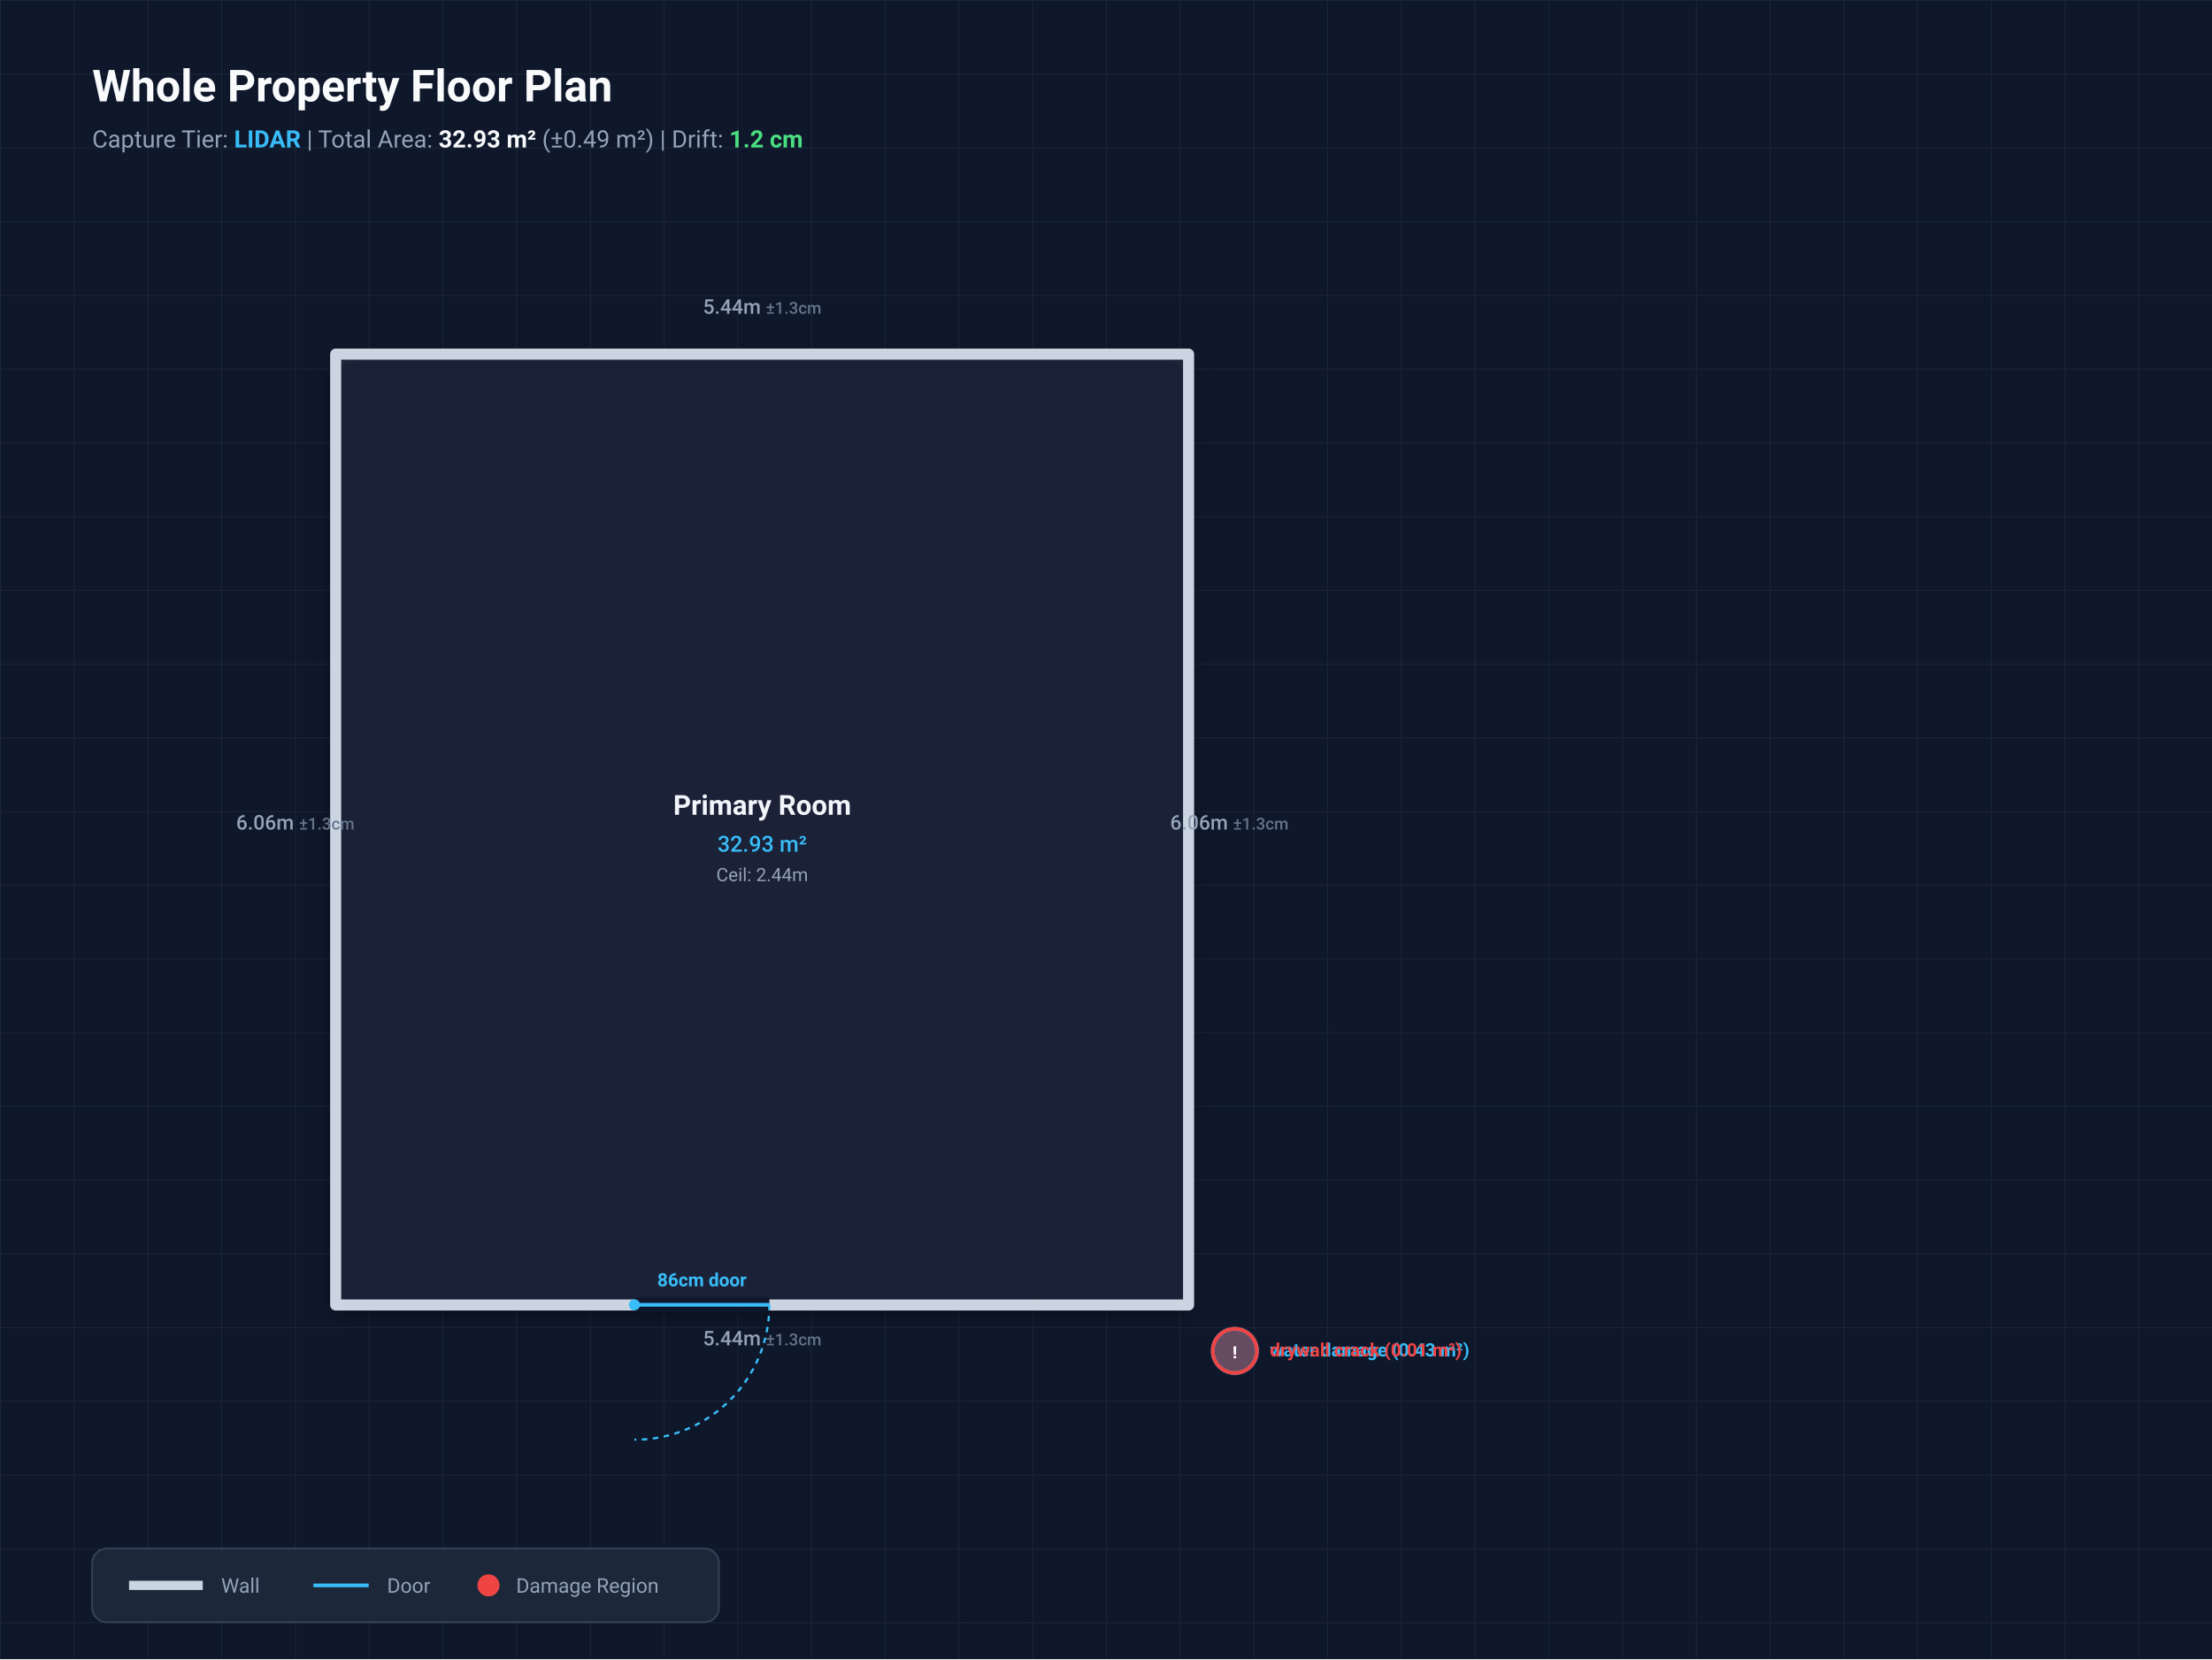
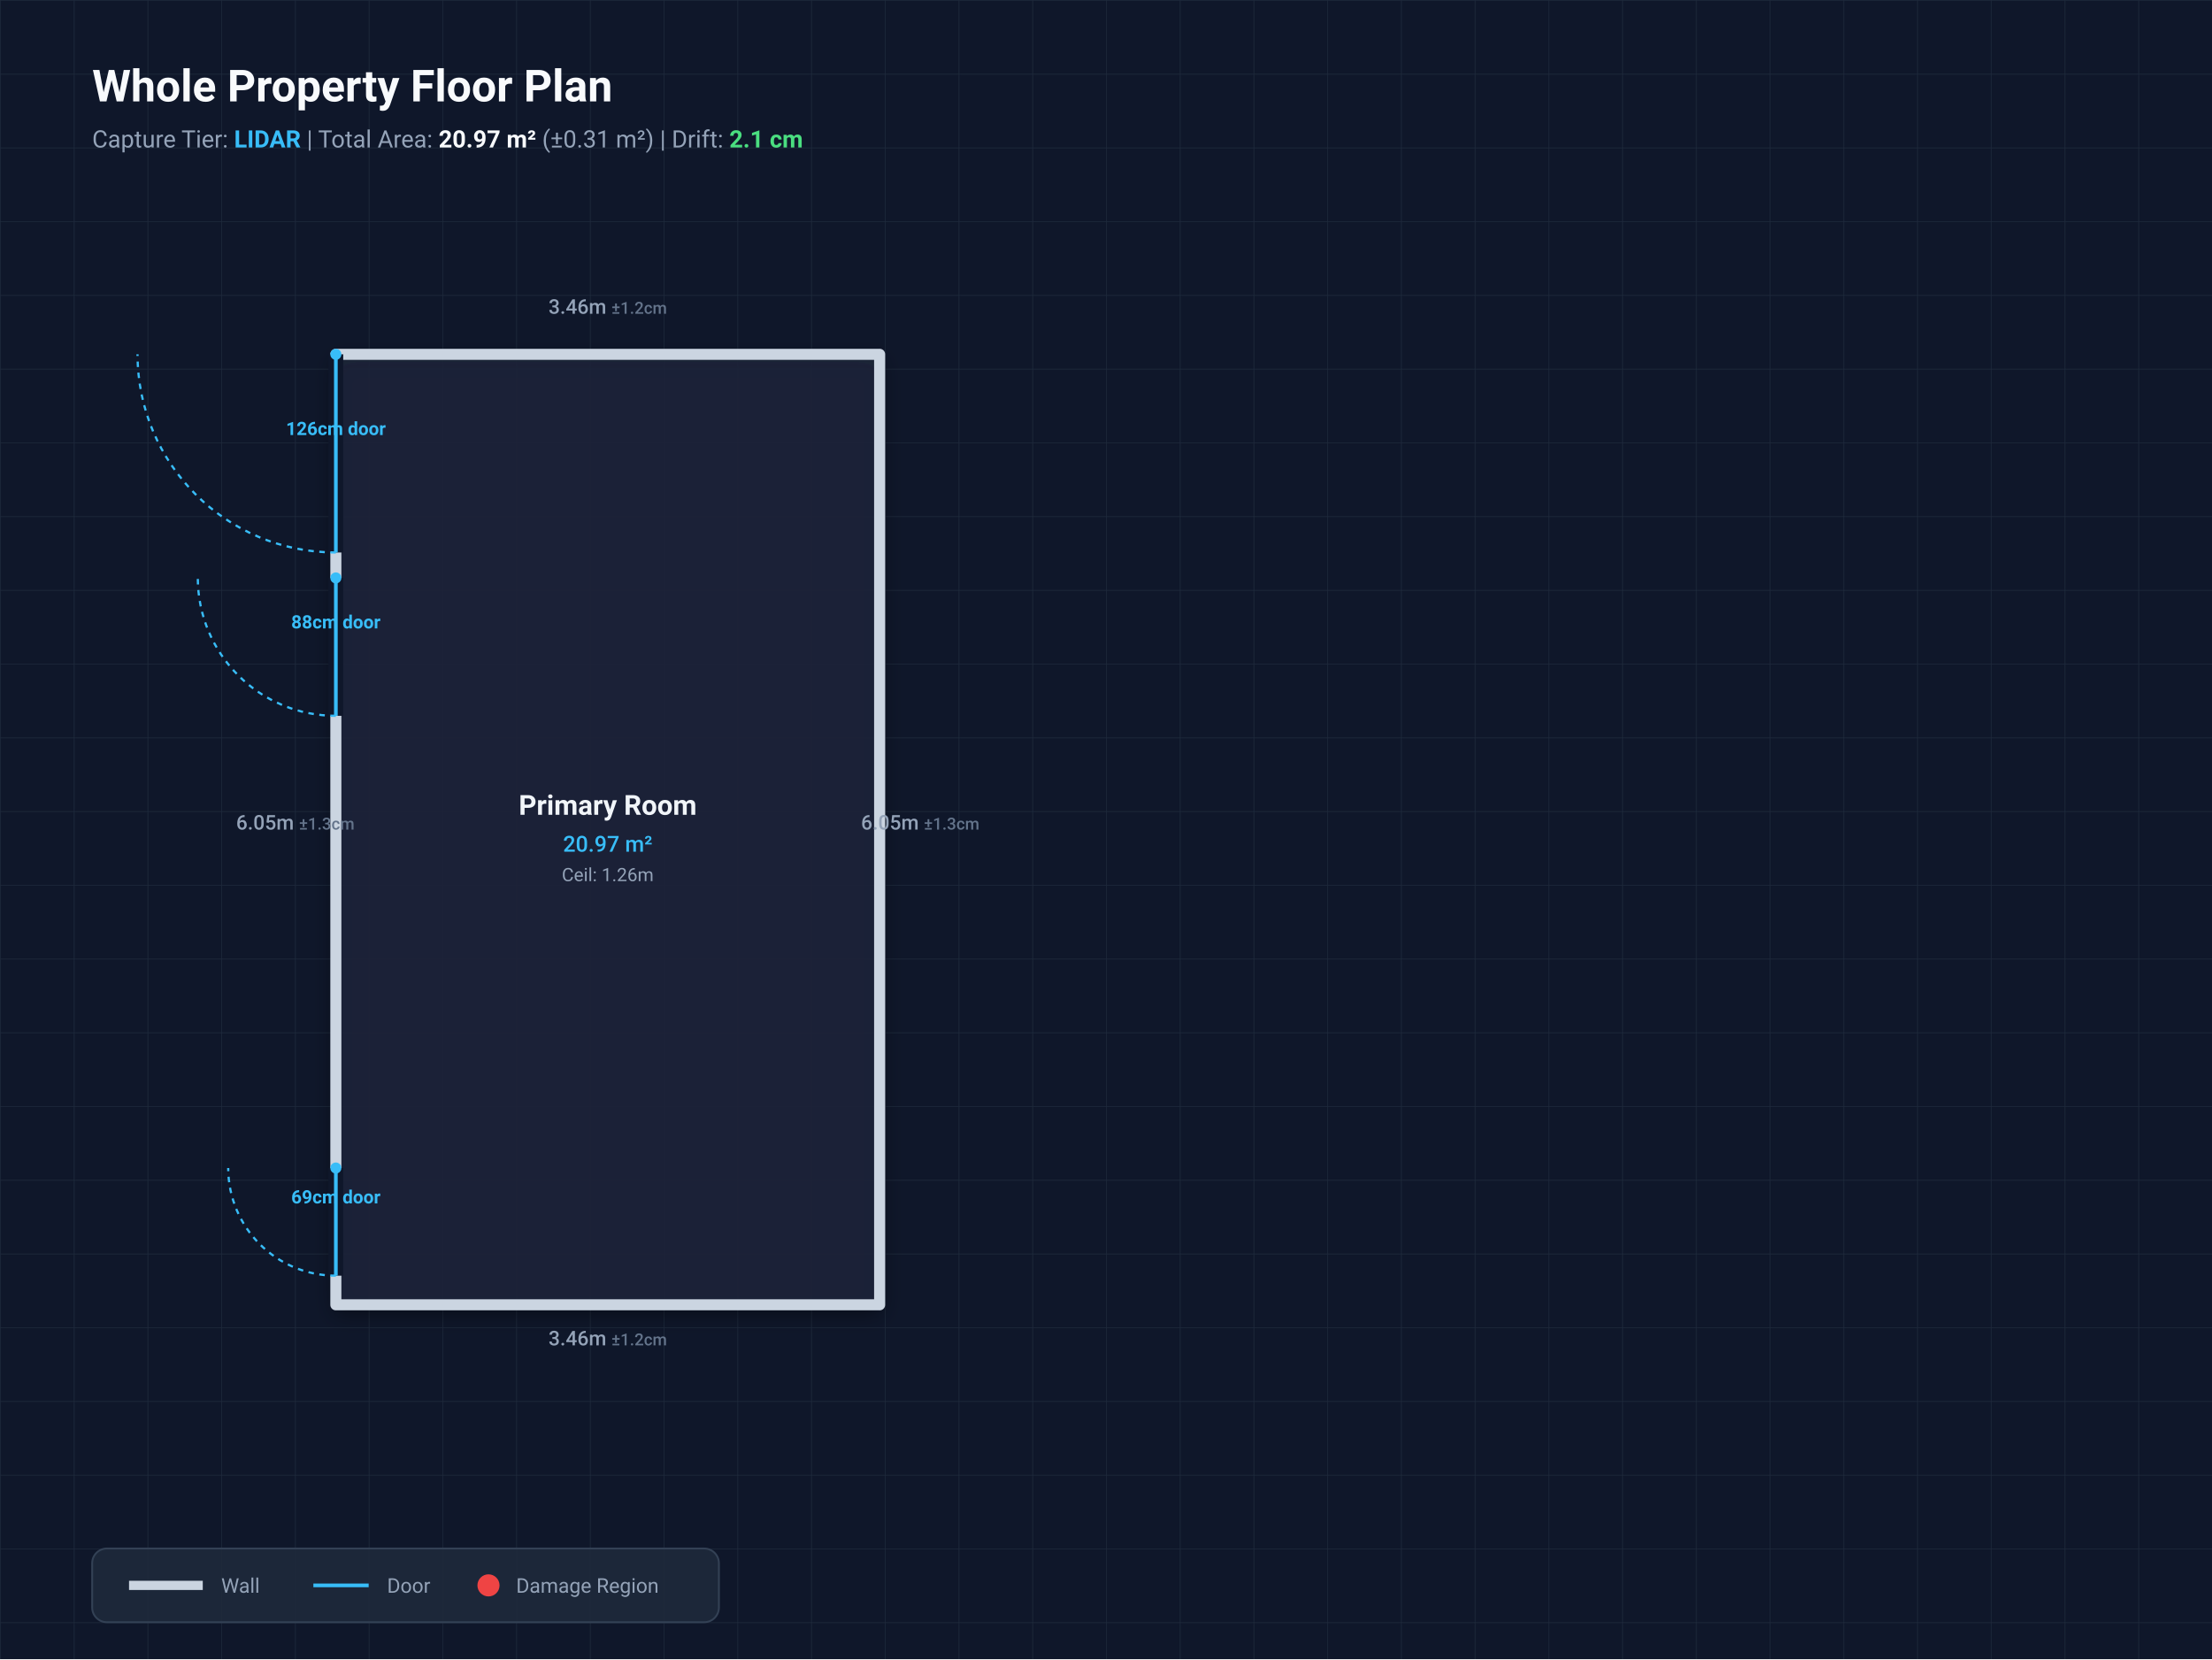
<svg xmlns="http://www.w3.org/2000/svg" viewBox="0 0 1200 900" style="background-color: #0f172a; font-family: -apple-system, BlinkMacSystemFont, 'Segoe UI', Roboto, sans-serif;">
  <defs>
    <pattern id="grid" width="40" height="40" patternUnits="userSpaceOnUse">
      <path d="M 40 0 L 0 0 0 40" fill="none" stroke="#1e293b" stroke-width="0.75" />
    </pattern>
    <filter id="shadow" x="-5%" y="-5%" width="110%" height="110%">
      <feDropShadow dx="0" dy="4" stdDeviation="6" flood-color="#000" flood-opacity="0.5" />
    </filter>
  </defs>
  <rect width="100%" height="100%" fill="#0f172a" />
  <rect width="100%" height="100%" fill="url(#grid)" />
  <g id="header">
    <text x="50" y="55" fill="#f8fafc" font-size="24" font-weight="700">Whole Property Floor Plan</text>
-     <text x="50" y="80" fill="#94a3b8" font-size="13">Capture Tier: <tspan fill="#38bdf8" font-weight="600">LIDAR</tspan> | Total Area: <tspan fill="#f8fafc" font-weight="600">32.93 m²</tspan> (±0.49 m²) | Drift: <tspan fill="#4ade80" font-weight="600">1.2 cm</tspan>
+     <text x="50" y="80" fill="#94a3b8" font-size="13">Capture Tier: <tspan fill="#38bdf8" font-weight="600">LIDAR</tspan> | Total Area: <tspan fill="#f8fafc" font-weight="600">20.97 m²</tspan> (±0.31 m²) | Drift: <tspan fill="#4ade80" font-weight="600">2.1 cm</tspan>
    </text>
  </g>
  <g id="room_room_c00a170fe1">
-     <polygon points="182.1,707.9 644.8,707.9 644.8,192.1 182.1,192.1 182.1,707.9" fill="#1e293b" fill-opacity="0.85" stroke="#334155" stroke-width="1.5" filter="url(#shadow)" />
-     <polygon points="182.1,707.9 644.8,707.9 644.8,192.1 182.1,192.1 182.1,707.9" fill="none" stroke="#cbd5e1" stroke-width="6" stroke-linejoin="round" stroke-linecap="round" />
-     <text x="413.5" y="442.0" fill="#f1f5f9" font-size="15" font-weight="600" text-anchor="middle">Primary Room</text>
-     <text x="413.5" y="462.0" fill="#38bdf8" font-size="12" font-weight="500" text-anchor="middle">32.93 m²</text>
-     <text x="413.5" y="478.0" fill="#94a3b8" font-size="10" text-anchor="middle">Ceil: 2.44m</text>
+     <polygon points="182.2,707.8 477.2,707.8 477.2,192.2 182.2,192.2 182.2,707.8" fill="#1e293b" fill-opacity="0.85" stroke="#334155" stroke-width="1.5" filter="url(#shadow)" />
+     <polygon points="182.2,707.8 477.2,707.8 477.2,192.2 182.2,192.2 182.2,707.8" fill="none" stroke="#cbd5e1" stroke-width="6" stroke-linejoin="round" stroke-linecap="round" />
+     <text x="329.7" y="442.0" fill="#f1f5f9" font-size="15" font-weight="600" text-anchor="middle">Primary Room</text>
+     <text x="329.7" y="462.0" fill="#38bdf8" font-size="12" font-weight="500" text-anchor="middle">20.97 m²</text>
+     <text x="329.7" y="478.0" fill="#94a3b8" font-size="10" text-anchor="middle">Ceil: 1.26m</text>
  </g>
-   <text x="413.5" y="729.8" fill="#94a3b8" font-size="11" font-weight="500" text-anchor="middle">
-                   5.44m <tspan fill="#64748b" font-size="9">±1.3cm</tspan>
+   <text x="329.7" y="729.8" fill="#94a3b8" font-size="11" font-weight="500" text-anchor="middle">
+                   3.46m <tspan fill="#64748b" font-size="9">±1.2cm</tspan>
  </text>
-   <line x1="344.2" y1="707.8" x2="417.4" y2="707.8" stroke="#0f172a" stroke-width="8" stroke-linecap="butt" />
-   <line x1="344.2" y1="707.8" x2="417.4" y2="707.8" stroke="#38bdf8" stroke-width="2" />
-   <circle cx="344.2" cy="707.8" r="3" fill="#38bdf8" />
-   <path d="M 417.4 707.8 A 73.2 73.2 0 0 1 344.2 781.0" fill="none" stroke="#38bdf8" stroke-width="1.2" stroke-dasharray="3,3" />
-   <text x="380.8" y="697.8" fill="#38bdf8" font-size="10" font-weight="600" text-anchor="middle">86cm door</text>
-   <text x="666.9" y="450.0" fill="#94a3b8" font-size="11" font-weight="500" text-anchor="middle">
-                   6.06m <tspan fill="#64748b" font-size="9">±1.3cm</tspan>
+   <text x="499.2" y="450.0" fill="#94a3b8" font-size="11" font-weight="500" text-anchor="middle">
+                   6.05m <tspan fill="#64748b" font-size="9">±1.3cm</tspan>
  </text>
-   <g id="damage_dmg_room_c00a170fe1_W2_East_water_01">
-     <circle cx="669.9" cy="732.8" r="12" fill="#38bdf8" fill-opacity="0.35" stroke="#38bdf8" stroke-width="2" />
-     <text x="669.9" y="736.8" fill="#ffffff" font-size="9" font-weight="700" text-anchor="middle">!</text>
-     <text x="688.9" y="735.8" fill="#38bdf8" font-size="10" font-weight="600">water damage (0.43 m²)</text>
-   </g>
-   <g id="damage_dmg_room_c00a170fe1_W2_East_crack_01">
-     <circle cx="669.9" cy="732.8" r="12" fill="#ef4444" fill-opacity="0.35" stroke="#ef4444" stroke-width="2" />
-     <text x="669.9" y="736.8" fill="#ffffff" font-size="9" font-weight="700" text-anchor="middle">!</text>
-     <text x="688.9" y="735.8" fill="#ef4444" font-size="10" font-weight="600">drywall crack (0.01 m²)</text>
-   </g>
-   <text x="413.5" y="170.2" fill="#94a3b8" font-size="11" font-weight="500" text-anchor="middle">
-                   5.44m <tspan fill="#64748b" font-size="9">±1.3cm</tspan>
+   <text x="329.7" y="170.2" fill="#94a3b8" font-size="11" font-weight="500" text-anchor="middle">
+                   3.46m <tspan fill="#64748b" font-size="9">±1.2cm</tspan>
  </text>
  <text x="160.2" y="450.0" fill="#94a3b8" font-size="11" font-weight="500" text-anchor="middle">
-                   6.06m <tspan fill="#64748b" font-size="9">±1.3cm</tspan>
+                   6.05m <tspan fill="#64748b" font-size="9">±1.3cm</tspan>
  </text>
+   <line x1="182.2" y1="192.2" x2="182.2" y2="299.7" stroke="#0f172a" stroke-width="8" stroke-linecap="butt" />
+   <line x1="182.2" y1="192.2" x2="182.2" y2="299.7" stroke="#38bdf8" stroke-width="2" />
+   <circle cx="182.2" cy="192.2" r="3" fill="#38bdf8" />
+   <path d="M 182.2 299.7 A 107.6 107.6 0 0 1 74.6 192.2" fill="none" stroke="#38bdf8" stroke-width="1.2" stroke-dasharray="3,3" />
+   <text x="182.2" y="236.0" fill="#38bdf8" font-size="10" font-weight="600" text-anchor="middle">126cm door</text>
+   <line x1="182.2" y1="313.5" x2="182.2" y2="388.3" stroke="#0f172a" stroke-width="8" stroke-linecap="butt" />
+   <line x1="182.2" y1="313.5" x2="182.2" y2="388.3" stroke="#38bdf8" stroke-width="2" />
+   <circle cx="182.2" cy="313.5" r="3" fill="#38bdf8" />
+   <path d="M 182.2 388.3 A 74.9 74.9 0 0 1 107.3 313.5" fill="none" stroke="#38bdf8" stroke-width="1.2" stroke-dasharray="3,3" />
+   <text x="182.2" y="340.9" fill="#38bdf8" font-size="10" font-weight="600" text-anchor="middle">88cm door</text>
+   <line x1="182.2" y1="633.6" x2="182.2" y2="692.0" stroke="#0f172a" stroke-width="8" stroke-linecap="butt" />
+   <line x1="182.2" y1="633.6" x2="182.2" y2="692.0" stroke="#38bdf8" stroke-width="2" />
+   <circle cx="182.2" cy="633.6" r="3" fill="#38bdf8" />
+   <path d="M 182.2 692.0 A 58.4 58.4 0 0 1 123.8 633.6" fill="none" stroke="#38bdf8" stroke-width="1.2" stroke-dasharray="3,3" />
+   <text x="182.2" y="652.8" fill="#38bdf8" font-size="10" font-weight="600" text-anchor="middle">69cm door</text>
  <g id="legend" transform="translate(50, 840)">
    <rect x="0" y="0" width="340" height="40" rx="8" fill="#1e293b" fill-opacity="0.9" stroke="#334155" />
    <line x1="20" y1="20" x2="60" y2="20" stroke="#cbd5e1" stroke-width="5" />
    <text x="70" y="24" fill="#94a3b8" font-size="11">Wall</text>
    <line x1="120" y1="20" x2="150" y2="20" stroke="#38bdf8" stroke-width="2" />
    <text x="160" y="24" fill="#94a3b8" font-size="11">Door</text>
    <circle cx="215" cy="20" r="6" fill="#ef4444" />
    <text x="230" y="24" fill="#94a3b8" font-size="11">Damage Region</text>
  </g>
</svg>
